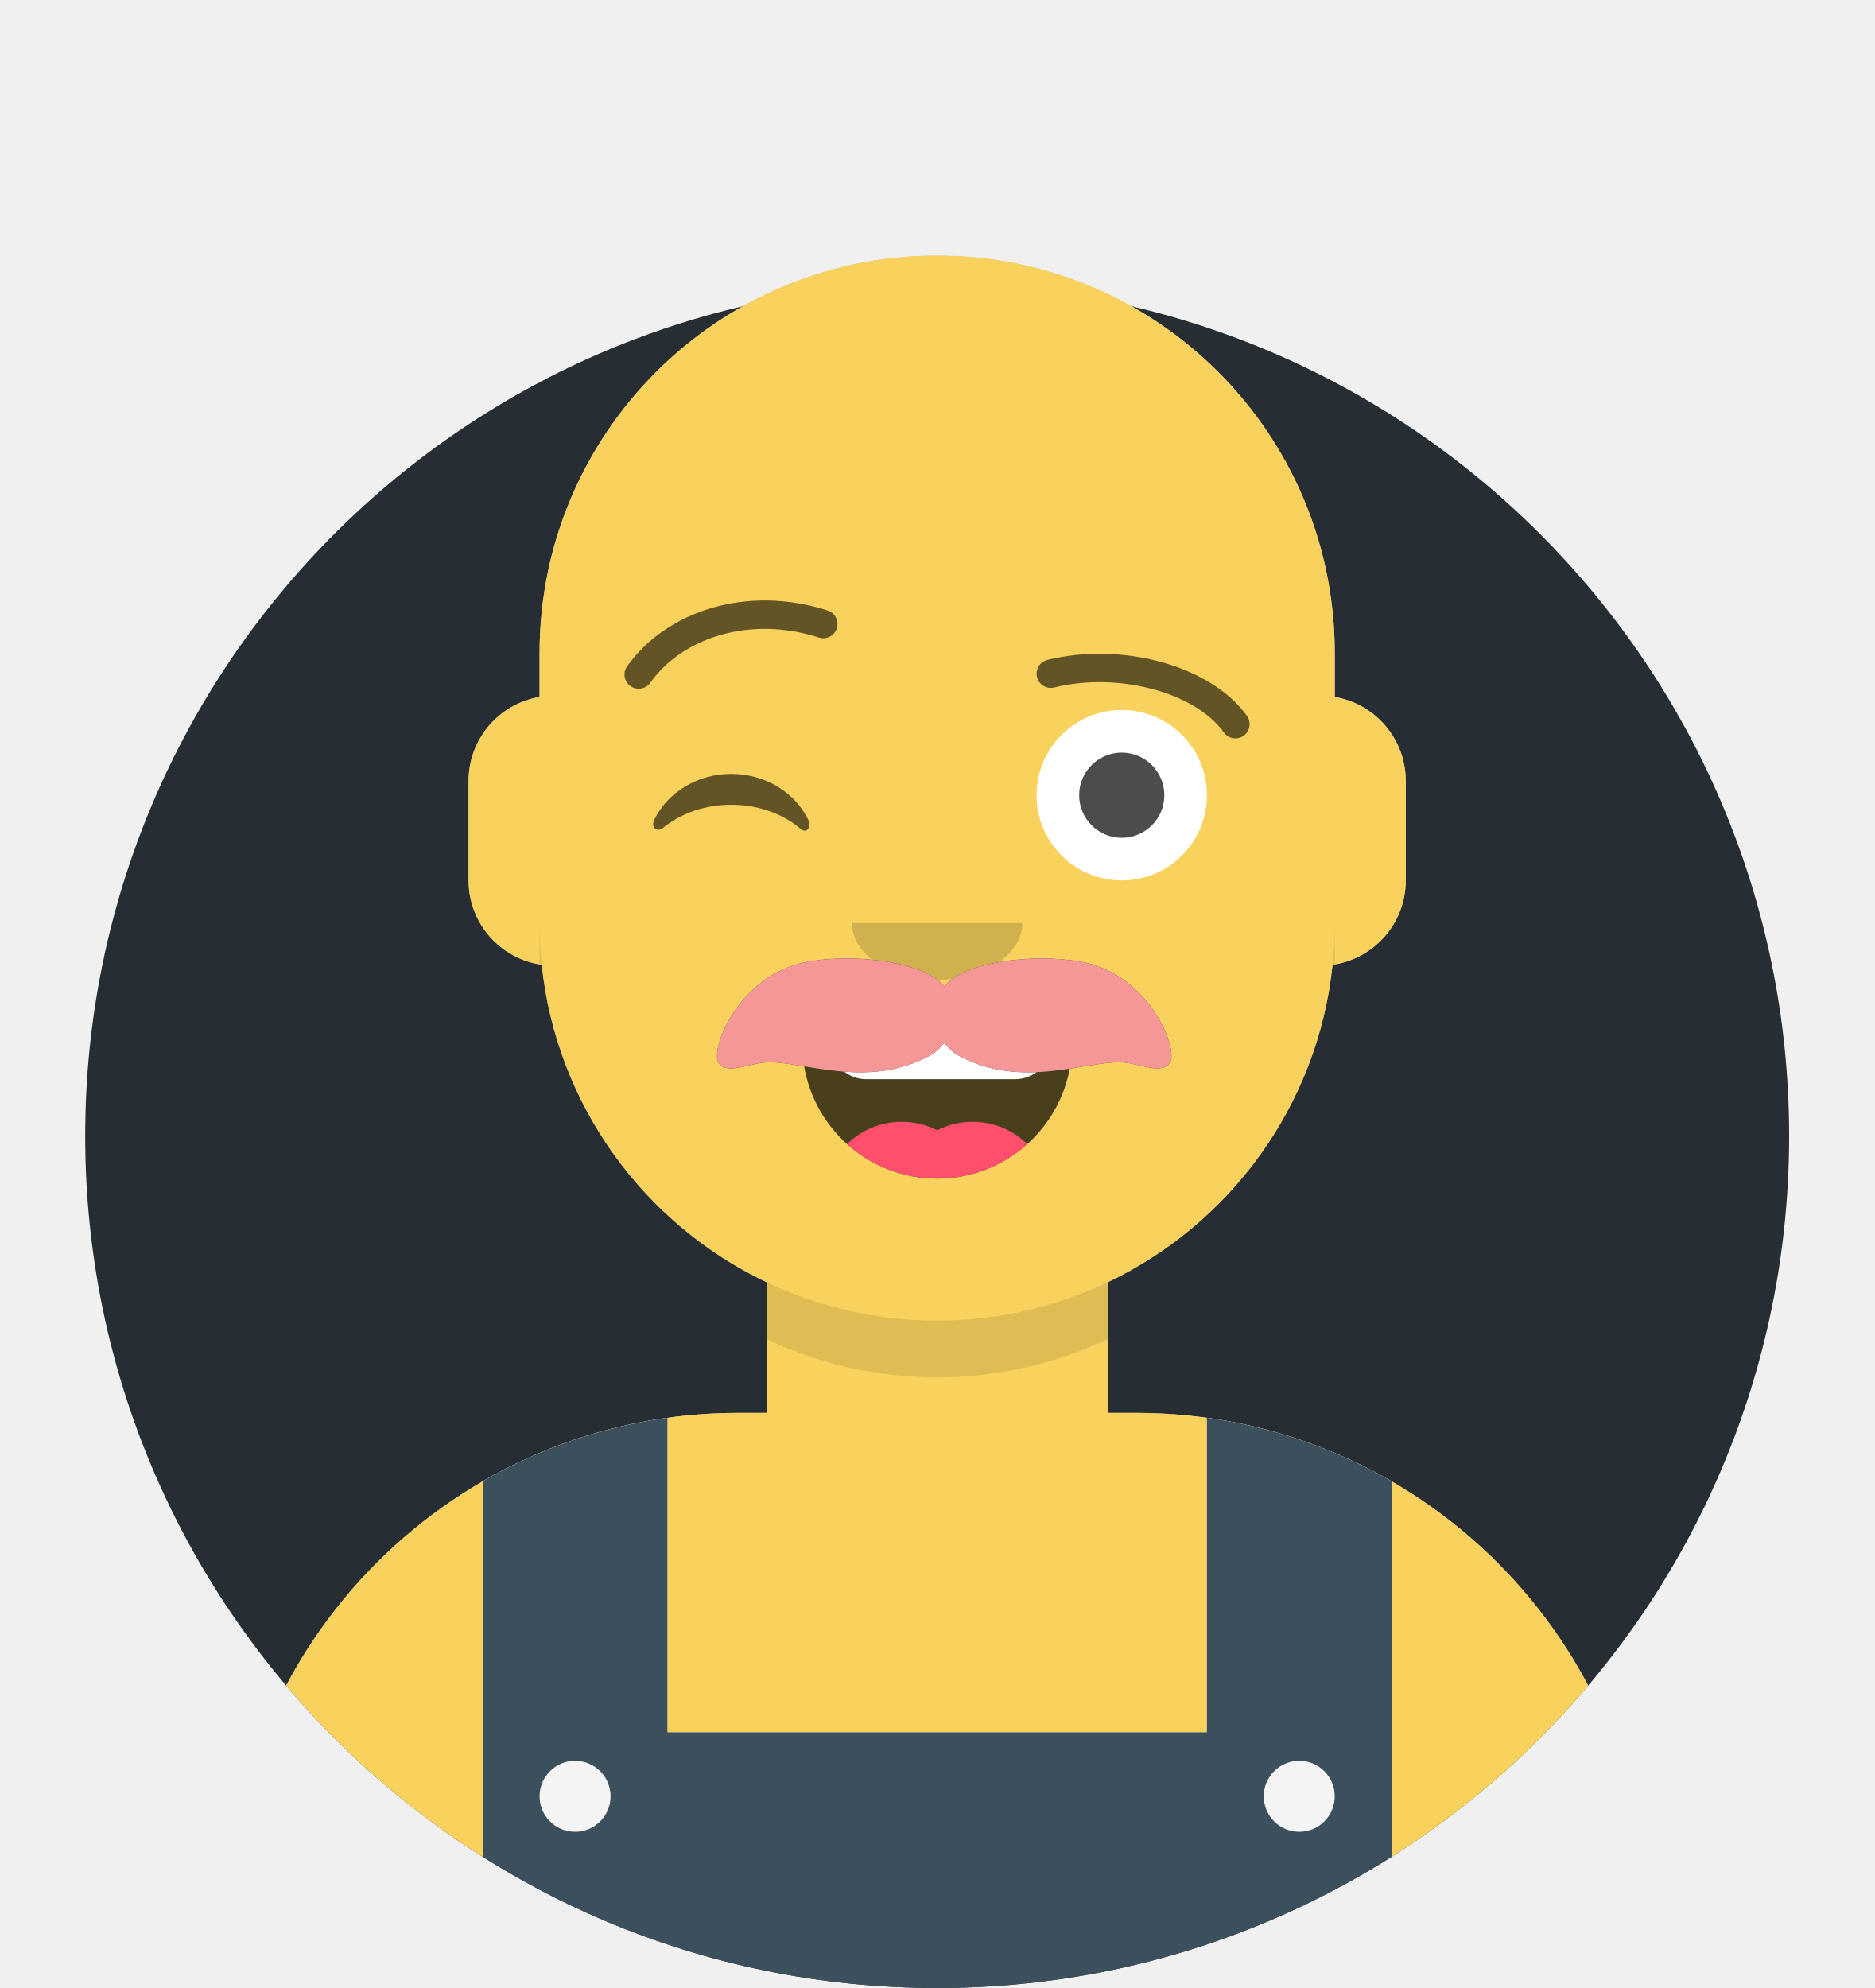
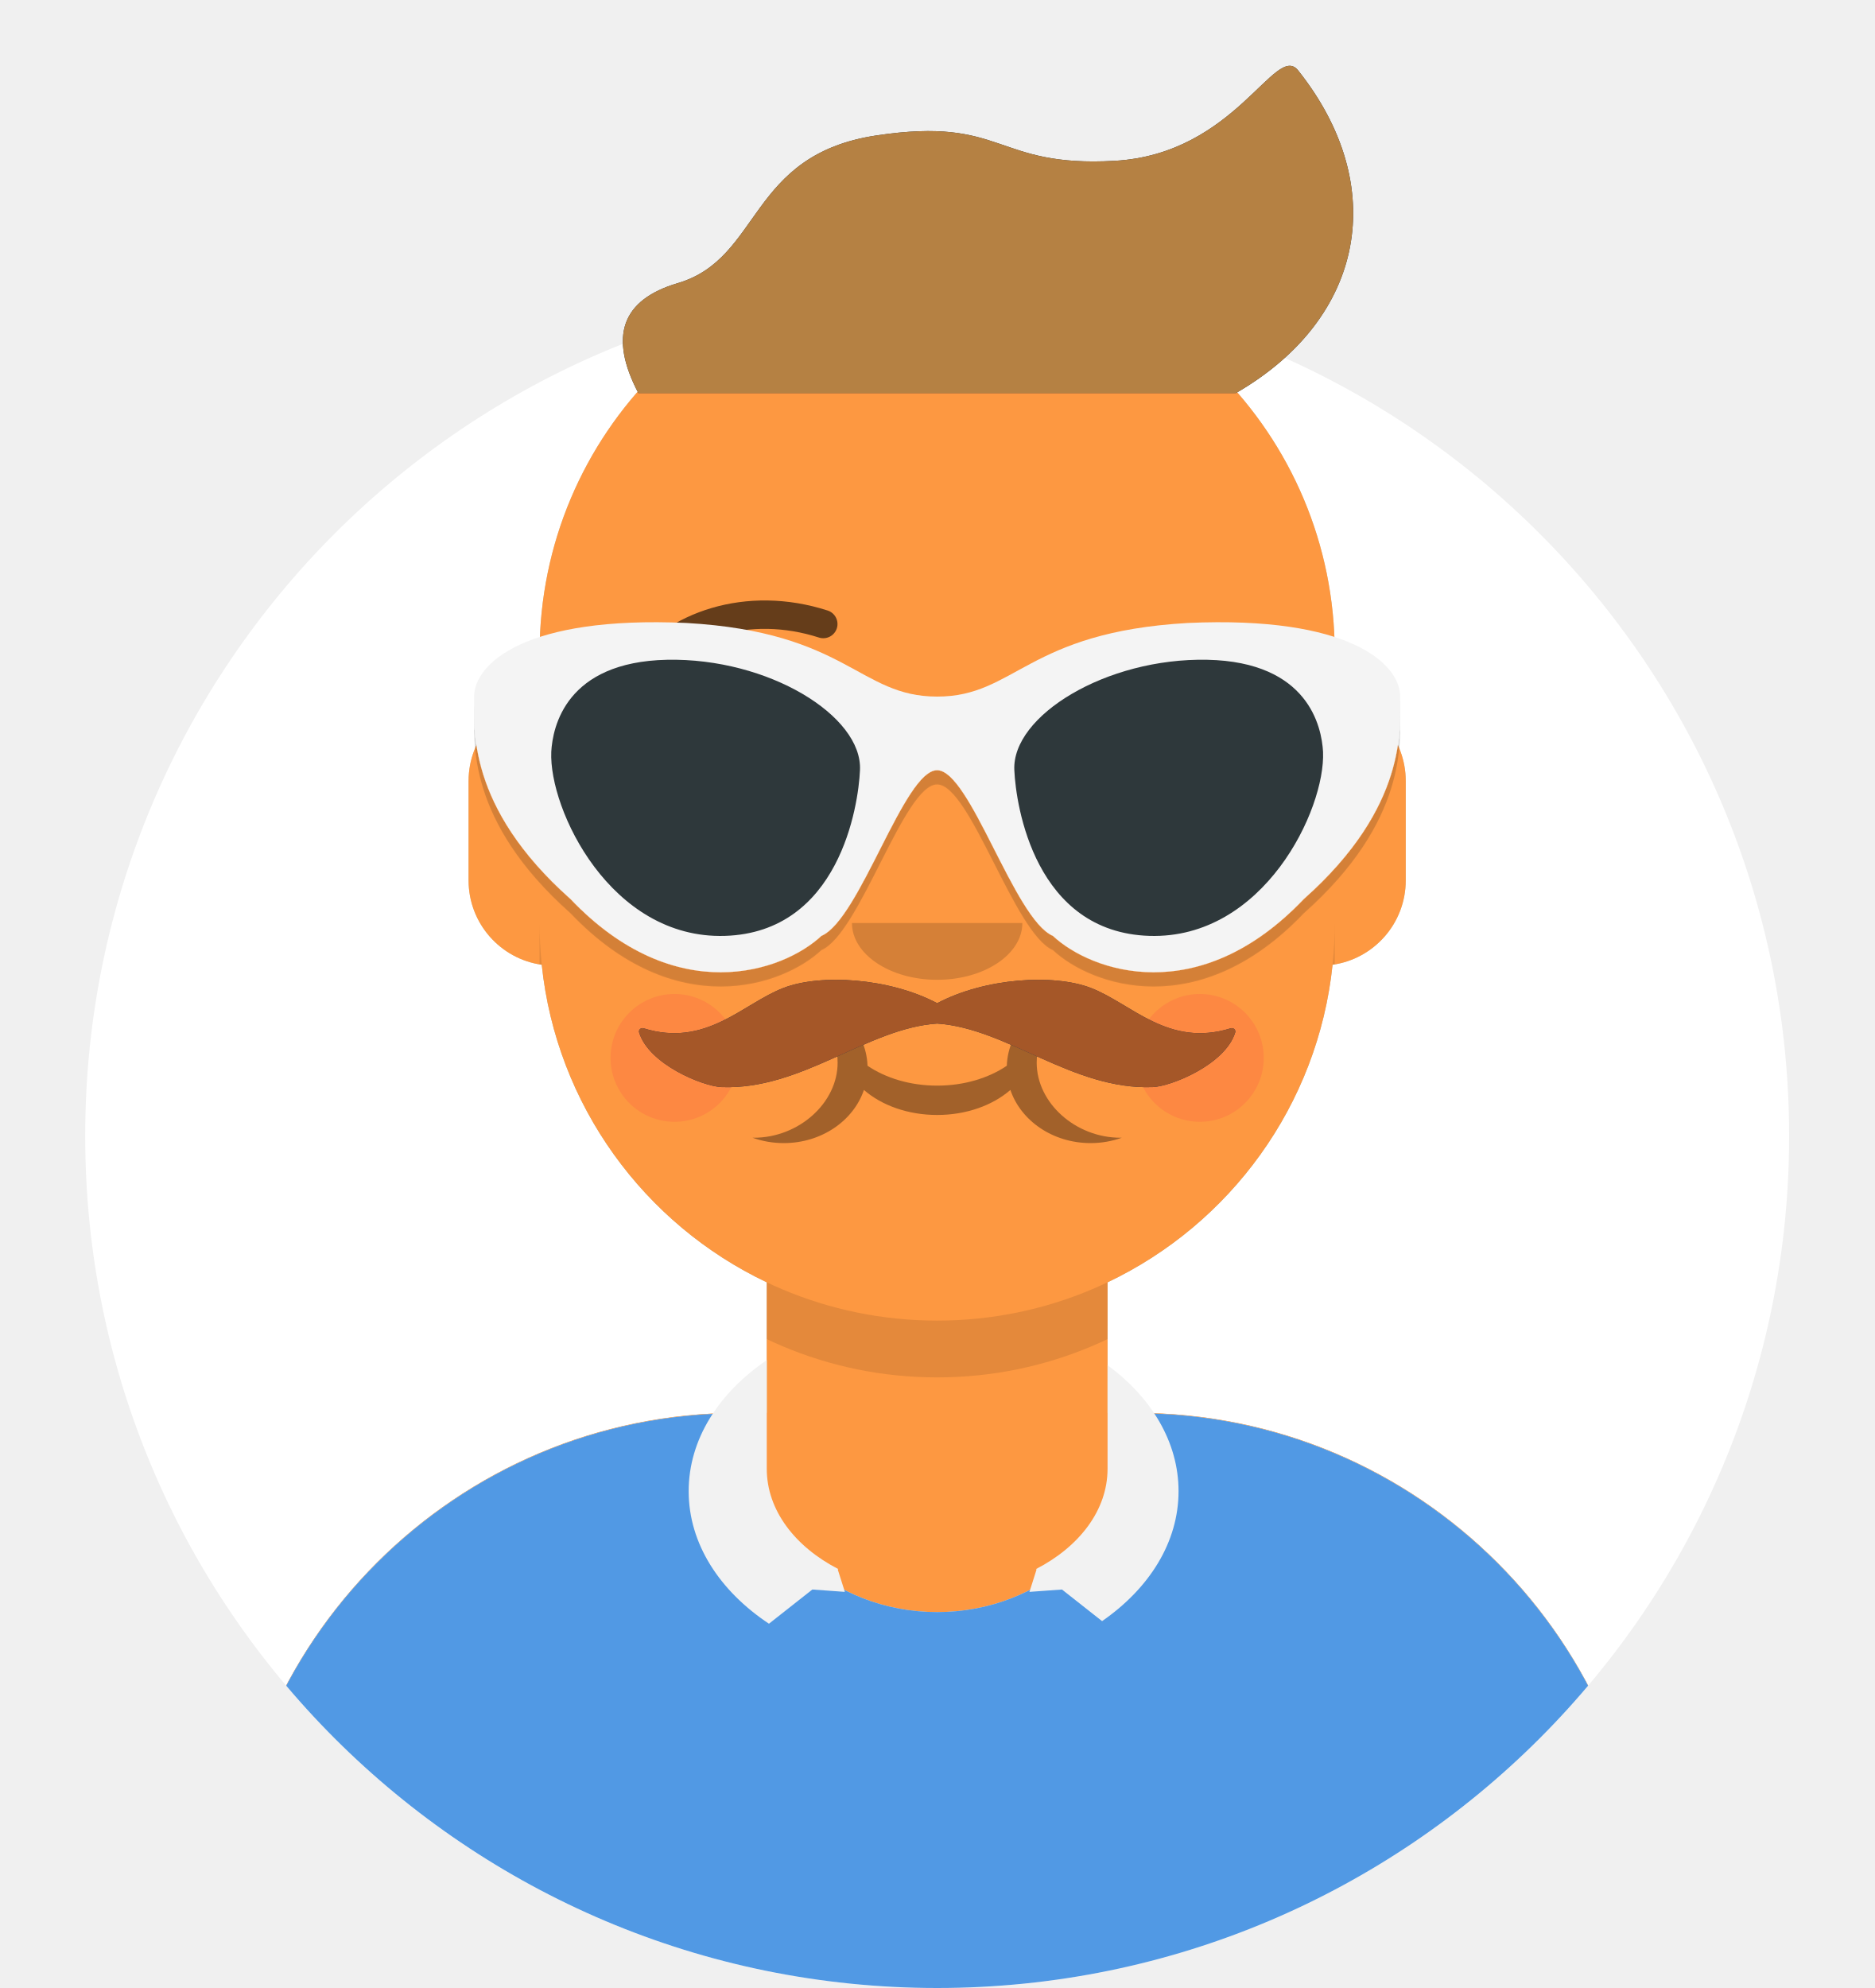
<svg xmlns="http://www.w3.org/2000/svg" xmlns:xlink="http://www.w3.org/1999/xlink" width="264px" height="280px" viewBox="0 0 264 280" version="1.1">
  <defs>
    <circle id="circle_path-1" cx="120" cy="120" r="120" />
    <path d="M-3.19744231e-14,160 L-3.19744231e-14,-1.42108547e-14 L264,-1.42108547e-14 L264,160 L252,160 C252,226.274 198.274,280 132,280 C65.726,280 12,226.274 12,160 L12,160 L-3.19744231e-14,160 Z" id="circle_path-3" />
    <path d="M100,0 C130.928,-5.68137151e-15 156,25.072 156,56 L156.001,62.166 C161.676,63.119 166,68.054 166,74 L166,88 C166,94.052 161.519,99.058 155.694,99.881 C153.628,119.686 141.238,136.422 124.001,144.61 L124,163 L128,163 C167.765,163 200,195.235 200,235 L200,244 L0,244 L0,235 C-4.86974701e-15,195.235 32.235,163 72,163 L76,163 L76,144.611 C58.763,136.422 46.372,119.687 44.305,99.881 C38.481,99.058 34,94.052 34,88 L34,74 C34,68.054 38.325,63.118 44,62.166 L44,56 C44,25.072 69.072,5.68137151e-15 100,0 Z" id="circle_path-5" />
    <path d="M83,36.348 C83,52.629 105.162,65.828 132.5,65.828 C159.838,65.828 182,52.629 182,36.348 C182,34.985 181.845,33.645 181.544,32.331 C210.784,41.488 232,68.792 232,101.052 L232,110 L32,110 L32,101.052 C32,68.397 53.739,40.82 83.534,32.002 C83.182,33.421 83,34.871 83,36.348 Z" id="circle_path-7" />
    <rect id="circle_path-9" x="0" y="0" width="264" height="280" />
    <path d="M74,0 C114.869,0 148,33.131 148,74 L148,84.148 L148,197.608 C135.525,187.237 119.491,181 102,181 L102,181 L98,181 L98,162.611 C115.531,154.283 128.048,137.115 129.791,116.867 C135.569,116.002 140,111.019 140,105 L140,105 L140,92 C140,87.354 137.359,83.324 133.497,81.33 C132.724,81.05 131.952,80.748 131.181,80.426 C130.795,80.32 130.401,80.233 130,80.166 L130,80.166 L130,79.917 C117.224,74.234 104.878,63.071 96.11,47.885 C93.175,42.801 90.831,37.595 89.066,32.397 C80.431,42.941 67.745,53.602 52.342,62.495 C42.778,68.017 33.147,72.291 24,75.266 L24,137.247 C29.602,148.318 38.773,157.278 50,162.611 L50,162.611 L50,181 L46,181 C38.327,181 30.935,182.2 24,184.423 L24,230 C24,244.106 13.569,255.776 0,257.716 L0,74 C0,33.131 33.131,0 74,0 Z" id="circle_path-11" />
  </defs>
  <g id="circle_Avataaar/Circle" stroke="none" stroke-width="1" fill="none" fill-rule="evenodd">
    <g id="circle_Circle" transform="translate(12, 40)">
      <mask id="circle_mask-2" fill="white">
        <use xlink:href="#circle_path-1" />
      </mask>
-       <use id="circle_Background-Color" fill="#262E33" xlink:href="#circle_path-1" />
+       <use id="circle_Background-Color" fill="#FFFFFF" xlink:href="#circle_path-1" />
      <g id="circle_Fabric-Color" mask="url(#circle_mask-2)" fill="">
        <rect id="circle_🖍Color" x="0" y="0" width="240" height="240" />
      </g>
    </g>
    <mask id="circle_mask-4" fill="white">
      <use xlink:href="#circle_path-3" />
    </mask>
    <g id="circle_Mask" />
    <g id="circle_Avataaar" mask="url(#circle_mask-4)">
      <g id="circle_Body" transform="translate(32, 36)">
        <mask id="circle_mask-6" fill="white">
          <use xlink:href="#circle_path-5" />
        </mask>
        <use fill="#D0C6AC" xlink:href="#circle_path-5" />
-         <g id="circle_Skin-Color" mask="url(#circle_mask-6)" fill="#F8D25C">
+         <g id="circle_Skin-Color" mask="url(#circle_mask-6)" fill="#FD9841">
          <g transform="translate(-32, 0)" id="circle_Color">
            <rect x="0" y="0" width="264" height="244" />
          </g>
        </g>
        <path d="M44,94 C44,124.928 69.072,150 100,150 C130.928,150 156,124.928 156,94 L156,94 L156,102 C156,132.928 130.928,158 100,158 C69.072,158 44,132.928 44,102 Z" id="circle_Neck-Shadow" fill-opacity="0.1" fill="#000000" mask="url(#circle_mask-6)" />
      </g>
      <g id="circle_Clothing" transform="translate(0, 170)">
        <defs>
-           <path d="M196,38.632 L196,110 L68,110 L68,38.632 C75.85,34.091 84.636,30.99 93.999,29.688 L93.999,73.999 L170,73.999 L170.001,29.688 C179.364,30.99 188.15,34.091 196,38.632 Z" id="overall_path-1" />
+           <path d="M160,29.052 C199.765,29.052 232,61.287 232,101.052 L232,110 L32,110 L32,101.052 C32,61.287 64.235,29.052 104,29.052 L105.192,29.052 C105.065,30.036 105,31.037 105,32.052 C105,45.859 117.088,57.052 132,57.052 C146.912,57.052 159,45.859 159,32.052 C159,31.037 158.935,30.036 158.808,29.052 L160,29.052 Z" id="collar_sweater_path-1" />
        </defs>
-         <g id="overall_Clothing/Overall" stroke="none" stroke-width="1" fill="none" fill-rule="evenodd">
-           <mask id="overall_mask-2" fill="white">
-             <use xlink:href="#overall_path-1" />
+         <g id="collar_sweater_Clothing/Collar-+-Sweater" stroke="none" stroke-width="1" fill="none" fill-rule="evenodd">
+           <mask id="collar_sweater_mask-2" fill="white">
+             <use xlink:href="#collar_sweater_path-1" />
          </mask>
-           <use id="overall_Overall" fill="#B7C1DB" xlink:href="#overall_path-1" />
-           <g id="overall_Fabric-Color" mask="url(#overall_mask-2)" fill="#3C4F5C">
-             <rect id="overall_🖍Color" x="0" y="0" width="264" height="110" />
+           <use id="collar_sweater_Clothes" fill="#E6E6E6" xlink:href="#collar_sweater_path-1" />
+           <g id="collar_sweater_Fabric-Color" mask="url(#collar_sweater_mask-2)" fill="#5199E4">
+             <rect id="collar_sweater_🖍Color" x="0" y="0" width="264" height="110" />
          </g>
-           <circle id="overall_Button" fill="#F4F4F4" cx="81" cy="83" r="5" />
-           <circle id="overall_Button" fill="#F4F4F4" cx="183" cy="83" r="5" />
+           <path d="M118.078,50.996 L118,51.057 L119,54.208 L114.421,53.875 L108.309,58.692 C101.362,54.08 97,47.426 97,40.028 C97,32.74 101.233,26.174 108,21.572 L108,36.877 C108,42.7 111.978,47.853 118.078,50.996 Z M166,40.028 C166,47.233 161.863,53.733 155.229,58.327 L149.58,53.875 L145,54.208 L146,51.057 L146.015,51.066 L145.923,50.995 C152.023,47.853 156,42.7 156,36.877 L156.001,22.28 C162.182,26.836 166,33.106 166,40.028 Z" id="collar_sweater_Collar" fill="#F2F2F2" />
        </g>
      </g>
      <g id="circle_Face" transform="translate(76, 82)" fill="#000000">
        <g id="circle_Mouth" transform="translate(2, 52)">
-           <defs>
-             <path d="M35.118,15.128 C36.176,24.62 44.226,32 54,32 C63.804,32 71.874,24.574 72.892,15.04 C72.974,14.273 72.117,13 71.043,13 C56.149,13 44.738,13 37.087,13 C36.007,13 35.012,14.178 35.118,15.128 Z" id="smile_path-1" />
-           </defs>
-           <g id="smile_Mouth/Smile" stroke="none" stroke-width="1" fill="none" fill-rule="evenodd">
-             <mask id="smile_mask-2" fill="white">
-               <use xlink:href="#smile_path-1" />
-             </mask>
-             <use id="smile_Mouth" fill-opacity="0.7" fill="#000000" xlink:href="#smile_path-1" />
-             <path d="M44,2 L65,2 C67.761,2 70,4.239 70,7 L70,13 C70,15.761 67.761,18 65,18 L44,18 C41.239,18 39,15.761 39,13 L39,7 C39,4.239 41.239,2 44,2 Z" id="smile_Teeth" fill="#FFFFFF" mask="url(#smile_mask-2)" />
-             <g id="smile_Tongue" mask="url(#smile_mask-2)" fill="#FF4F6D">
-               <g transform="translate(38, 24)">
-                 <circle cx="11" cy="11" r="11" />
-                 <circle cx="21" cy="11" r="11" />
-               </g>
+           <g id="eating_Mouth/Eating" stroke="none" stroke-width="1" fill="none" fill-rule="evenodd">
+             <g id="eating_Om-Nom-Nom" opacity="0.6" transform="translate(28, 6)" fill="#000000" fill-opacity="0.6">
+               <path d="M45.706,0 C42.34,1.959 40.02,5.495 40.02,9.677 C40.02,15.345 45.493,20.245 51.823,20.245 C51.882,20.245 51.941,20.245 52,20.244 C50.642,20.732 49.16,21 47.608,21 C42.286,21 37.787,17.847 36.314,13.514 C33.84,15.669 30.138,17.039 26,17.039 C21.862,17.039 18.16,15.669 15.685,13.513 C14.213,17.847 9.714,21 4.392,21 C2.84,21 1.358,20.732 0,20.244 C0.059,20.245 0.118,20.245 0.177,20.245 C6.507,20.245 11.98,15.345 11.98,9.677 C11.98,5.495 9.66,1.959 6.294,0 C11.792,0.797 16.017,4.995 16.191,10.105 C18.754,11.842 22.205,12.906 26,12.906 C29.795,12.906 33.246,11.842 35.81,10.106 C35.983,4.995 40.208,0.797 45.706,0 Z" id="eating_Delicious" />
            </g>
+             <circle id="eating_Redish" fill-opacity="0.2" fill="#FF4646" cx="17" cy="15" r="9" />
+             <circle id="eating_Redish" fill-opacity="0.2" fill="#FF4646" cx="91" cy="15" r="9" />
          </g>
        </g>
        <g id="circle_Nose" transform="translate(28, 40)" fill-opacity="0.16">
          <g id="default_Nose/Default" stroke="none" stroke-width="1" fill="none" fill-rule="evenodd" fill-opacity="0.16">
            <path d="M16,8 C16,12.418 21.373,16 28,16 L28,16 C34.627,16 40,12.418 40,8" id="default_Nose" fill="#000000" />
          </g>
        </g>
        <g id="circle_Eyes" transform="translate(0, 8)">
          <g id="wink_wacky_Eyes/Wink-Wacky-😜" stroke="none" stroke-width="1" fill="none" fill-rule="evenodd">
            <circle id="wink_wacky_Cornea?-I-don't-know" fill="#FFFFFF" cx="82" cy="22" r="12" />
            <circle id="wink_wacky_Eye" fill-opacity="0.7" fill="#000000" cx="82" cy="22" r="6" />
            <path d="M16.16,25.447 C18.007,21.649 22.164,19 26.998,19 C31.814,19 35.959,21.63 37.815,25.407 C38.367,26.529 37.582,27.447 36.791,26.767 C34.34,24.66 30.859,23.344 26.998,23.344 C23.257,23.344 19.874,24.579 17.438,26.572 C16.547,27.3 15.62,26.558 16.16,25.447 Z" id="wink_wacky_Winky-Doodle" fill-opacity="0.6" fill="#000000" />
          </g>
        </g>
        <g id="circle_Eyebrow" fill-opacity="0.6">
          <g id="up_down_Eyebrow/Outline/Up-Down" stroke="none" stroke-width="1" fill="none" fill-rule="evenodd" fill-opacity="0.6">
            <path d="M15.591,14.162 C20.087,7.836 29.603,4.654 39.347,7.796 C40.399,8.135 41.526,7.557 41.865,6.506 C42.204,5.455 41.626,4.328 40.575,3.989 C29.167,0.31 17.836,4.099 12.331,11.845 C11.691,12.745 11.902,13.994 12.803,14.634 C13.703,15.274 14.952,15.062 15.591,14.162 Z" id="up_down_Eyebrow" fill="#000000" fill-rule="nonzero" />
            <path d="M73.638,21.158 C77.553,15.649 88.285,12.56 97.53,14.83 C98.603,15.094 99.686,14.438 99.95,13.365 C100.213,12.292 99.557,11.209 98.484,10.946 C87.748,8.309 75.319,11.886 70.377,18.841 C69.737,19.741 69.948,20.99 70.849,21.629 C71.749,22.269 72.998,22.058 73.638,21.158 Z" id="up_down_Eyebrow" fill="#000000" fill-rule="nonzero" transform="translate(85.00755, 16.03842) scale(-1, 1) translate(-85.00755, -16.03842) " />
          </g>
        </g>
      </g>
      <g id="circle_Top">
-         <g id="no_hair_Top/-No-Hair" stroke="none" stroke-width="1" fill="none" fill-rule="evenodd">
-           <g id="no_hair_Facial-Hair" transform="translate(49, 72)">
+         <defs>
+           <path d="M90.91,55.361 L175.086,55.361 C193.333,44.834 196.759,26.151 183.85,9.926 C180.636,5.887 175.086,21.676 158.029,22.65 C140.971,23.625 142.609,16.35 124.458,19.074 C106.306,21.798 108.312,36.378 96.467,39.877 C88.571,42.209 86.719,47.371 90.91,55.361 Z" id="frizzle_path-1" />
+         </defs>
+         <g id="frizzle_Top/Short-Hair/Frizzle" stroke="none" stroke-width="1" fill="none" fill-rule="evenodd" transform="translate(-1 0)">
+           <g id="frizzle_Facial-Hair" transform="translate(49, 72)">
            <defs>
-               <path d="M64.721,63.464 C71.838,62.17 81.796,63.646 84.107,67.092 L83.998,66.939 L84.01,66.922 C86.531,63.598 96.277,62.191 103.274,63.464 C112.928,65.221 117.019,75.767 115.78,77.679 C114.655,79.415 111.536,77.774 109.12,77.63 C104.119,77.332 94.948,81.51 86.046,76.689 C85.235,76.25 84.539,75.608 83.998,74.839 C83.457,75.608 82.761,76.25 81.95,76.689 C73.048,81.51 63.877,77.332 58.876,77.63 C56.46,77.774 53.341,79.415 52.216,77.679 C50.977,75.767 55.068,65.221 64.721,63.464 Z" id="moustache_magnum_path-1" />
+               <path d="M105.612,67.132 C111.386,69.337 116.495,75.583 125.362,72.828 C125.731,72.714 126.091,73.045 125.98,73.409 C124.607,77.918 116.973,81.007 114.379,81.108 C103.04,81.55 93.906,72.831 84.001,72.162 C74.095,72.83 64.961,81.55 53.622,81.108 C51.028,81.007 43.394,77.918 42.02,73.409 C41.909,73.045 42.27,72.714 42.639,72.828 C51.505,75.583 56.614,69.337 62.389,67.132 C67.578,65.149 77.209,65.711 84.001,69.297 C90.793,65.711 100.422,65.149 105.612,67.132 Z" id="moustache_fancy_path-1" />
            </defs>
-             <g id="moustache_magnum_Facial-Hair/Moustache-Magnum" stroke="none" stroke-width="1" fill="none" fill-rule="evenodd">
-               <mask id="moustache_magnum_mask-2" fill="white">
-                 <use xlink:href="#moustache_magnum_path-1" />
+             <g id="moustache_fancy_Facial-Hair/Moustache-Fancy" stroke="none" stroke-width="1" fill="none" fill-rule="evenodd">
+               <mask id="moustache_fancy_mask-2" fill="white">
+                 <use xlink:href="#moustache_fancy_path-1" />
              </mask>
-               <use id="moustache_magnum_Hey..." fill="#28354B" xlink:href="#moustache_magnum_path-1" />
-               <g id="moustache_magnum_Facial-Hair-Color" mask="url(#moustache_magnum_mask-2)" fill="#F59797">
-                 <rect id="moustache_magnum_Color" x="0" y="0" width="168" height="152" />
+               <use id="moustache_fancy_Moustache-U-a-Question" fill="#28354B" xlink:href="#moustache_fancy_path-1" />
+               <g id="moustache_fancy_Facial-Hair-Color" mask="url(#moustache_fancy_mask-2)" fill="#A55728">
+                 <rect id="moustache_fancy_Color" x="0" y="0" width="168" height="152" />
              </g>
            </g>
          </g>
-           <g id="no_hair_Accessory" transform="translate(62, 85)" />
-           <g id="no_hair_Hair-Color" fill="#B58143" />
+           <mask id="frizzle_mask-2" fill="white">
+             <use xlink:href="#frizzle_path-1" />
+           </mask>
+           <use id="frizzle_Hair-Maks" fill="#252E32" xlink:href="#frizzle_path-1" />
+           <g id="frizzle_Hair-Color" mask="url(#frizzle_mask-2)" fill="#B58143">
+             <g transform="translate(1, 0)" id="frizzle_Color">
+               <rect x="0" y="0" width="264" height="280" />
+             </g>
+           </g>
+           <g id="frizzle_Accessory" transform="translate(62, 85)">
+             <defs>
+               <filter x="-3.0%" y="-8.0%" width="106.1%" height="116.0%" filterUnits="objectBoundingBox" id="kurt_filter-1">
+                 <feOffset dx="0" dy="2" in="SourceAlpha" result="shadowOffsetOuter1" />
+                 <feColorMatrix values="0 0 0 0 0   0 0 0 0 0   0 0 0 0 0  0 0 0 0.16 0" type="matrix" in="shadowOffsetOuter1" result="shadowMatrixOuter1" />
+                 <feMerge>
+                   <feMergeNode in="shadowMatrixOuter1" />
+                   <feMergeNode in="SourceGraphic" />
+                 </feMerge>
+               </filter>
+             </defs>
+             <g id="kurt_Top/_Resources/Kurt" stroke="none" stroke-width="1" fill="none" fill-rule="evenodd">
+               <g id="kurt_Kurts" filter="url(#kurt_filter-1)" transform="translate(5, 2)" fill-rule="nonzero">
+                 <path d="M66,11.111 C54.963,11.111 53.371,2.027 30.671,0.741 C7.986,-0.283 0.815,6.449 0.776,11.111 C0.813,15.404 -0.352,26.561 14.365,39.63 C29.137,55.142 44.27,49.882 49.694,44.815 C55.135,42.473 61.34,21.46 66,21.481 C70.66,21.503 76.865,42.473 82.306,44.815 C87.73,49.882 102.863,55.142 117.635,39.63 C132.352,26.561 131.187,15.404 131.224,11.111 C131.185,6.449 124.014,-0.283 101.329,0.741 C78.629,2.027 77.037,11.111 66,11.111 Z" id="kurt_It!" fill="#F4F4F4" />
+                 <path d="M55.129,21.481 C55.51,13.823 42.216,5.642 27.953,5.926 C13.697,6.225 11.842,15.379 11.647,18.889 C11.298,27.022 20.014,45.304 36.106,44.815 C52.197,44.306 54.909,26.534 55.129,21.481 Z" id="kurt_Did" fill="#2F383B" />
+                 <path d="M120.353,21.481 C120.734,13.823 107.439,5.642 93.176,5.926 C78.921,6.225 77.065,15.379 76.871,18.889 C76.522,27.022 85.238,45.304 101.329,44.815 C117.421,44.306 120.133,26.534 120.353,21.481 Z" id="kurt_Courtney" fill="#2F383B" transform="translate(98.61177, 25.37037) scale(-1, 1) translate(-98.61177, -25.37037) " />
+               </g>
+             </g>
+           </g>
        </g>
      </g>
    </g>
  </g>
</svg>
